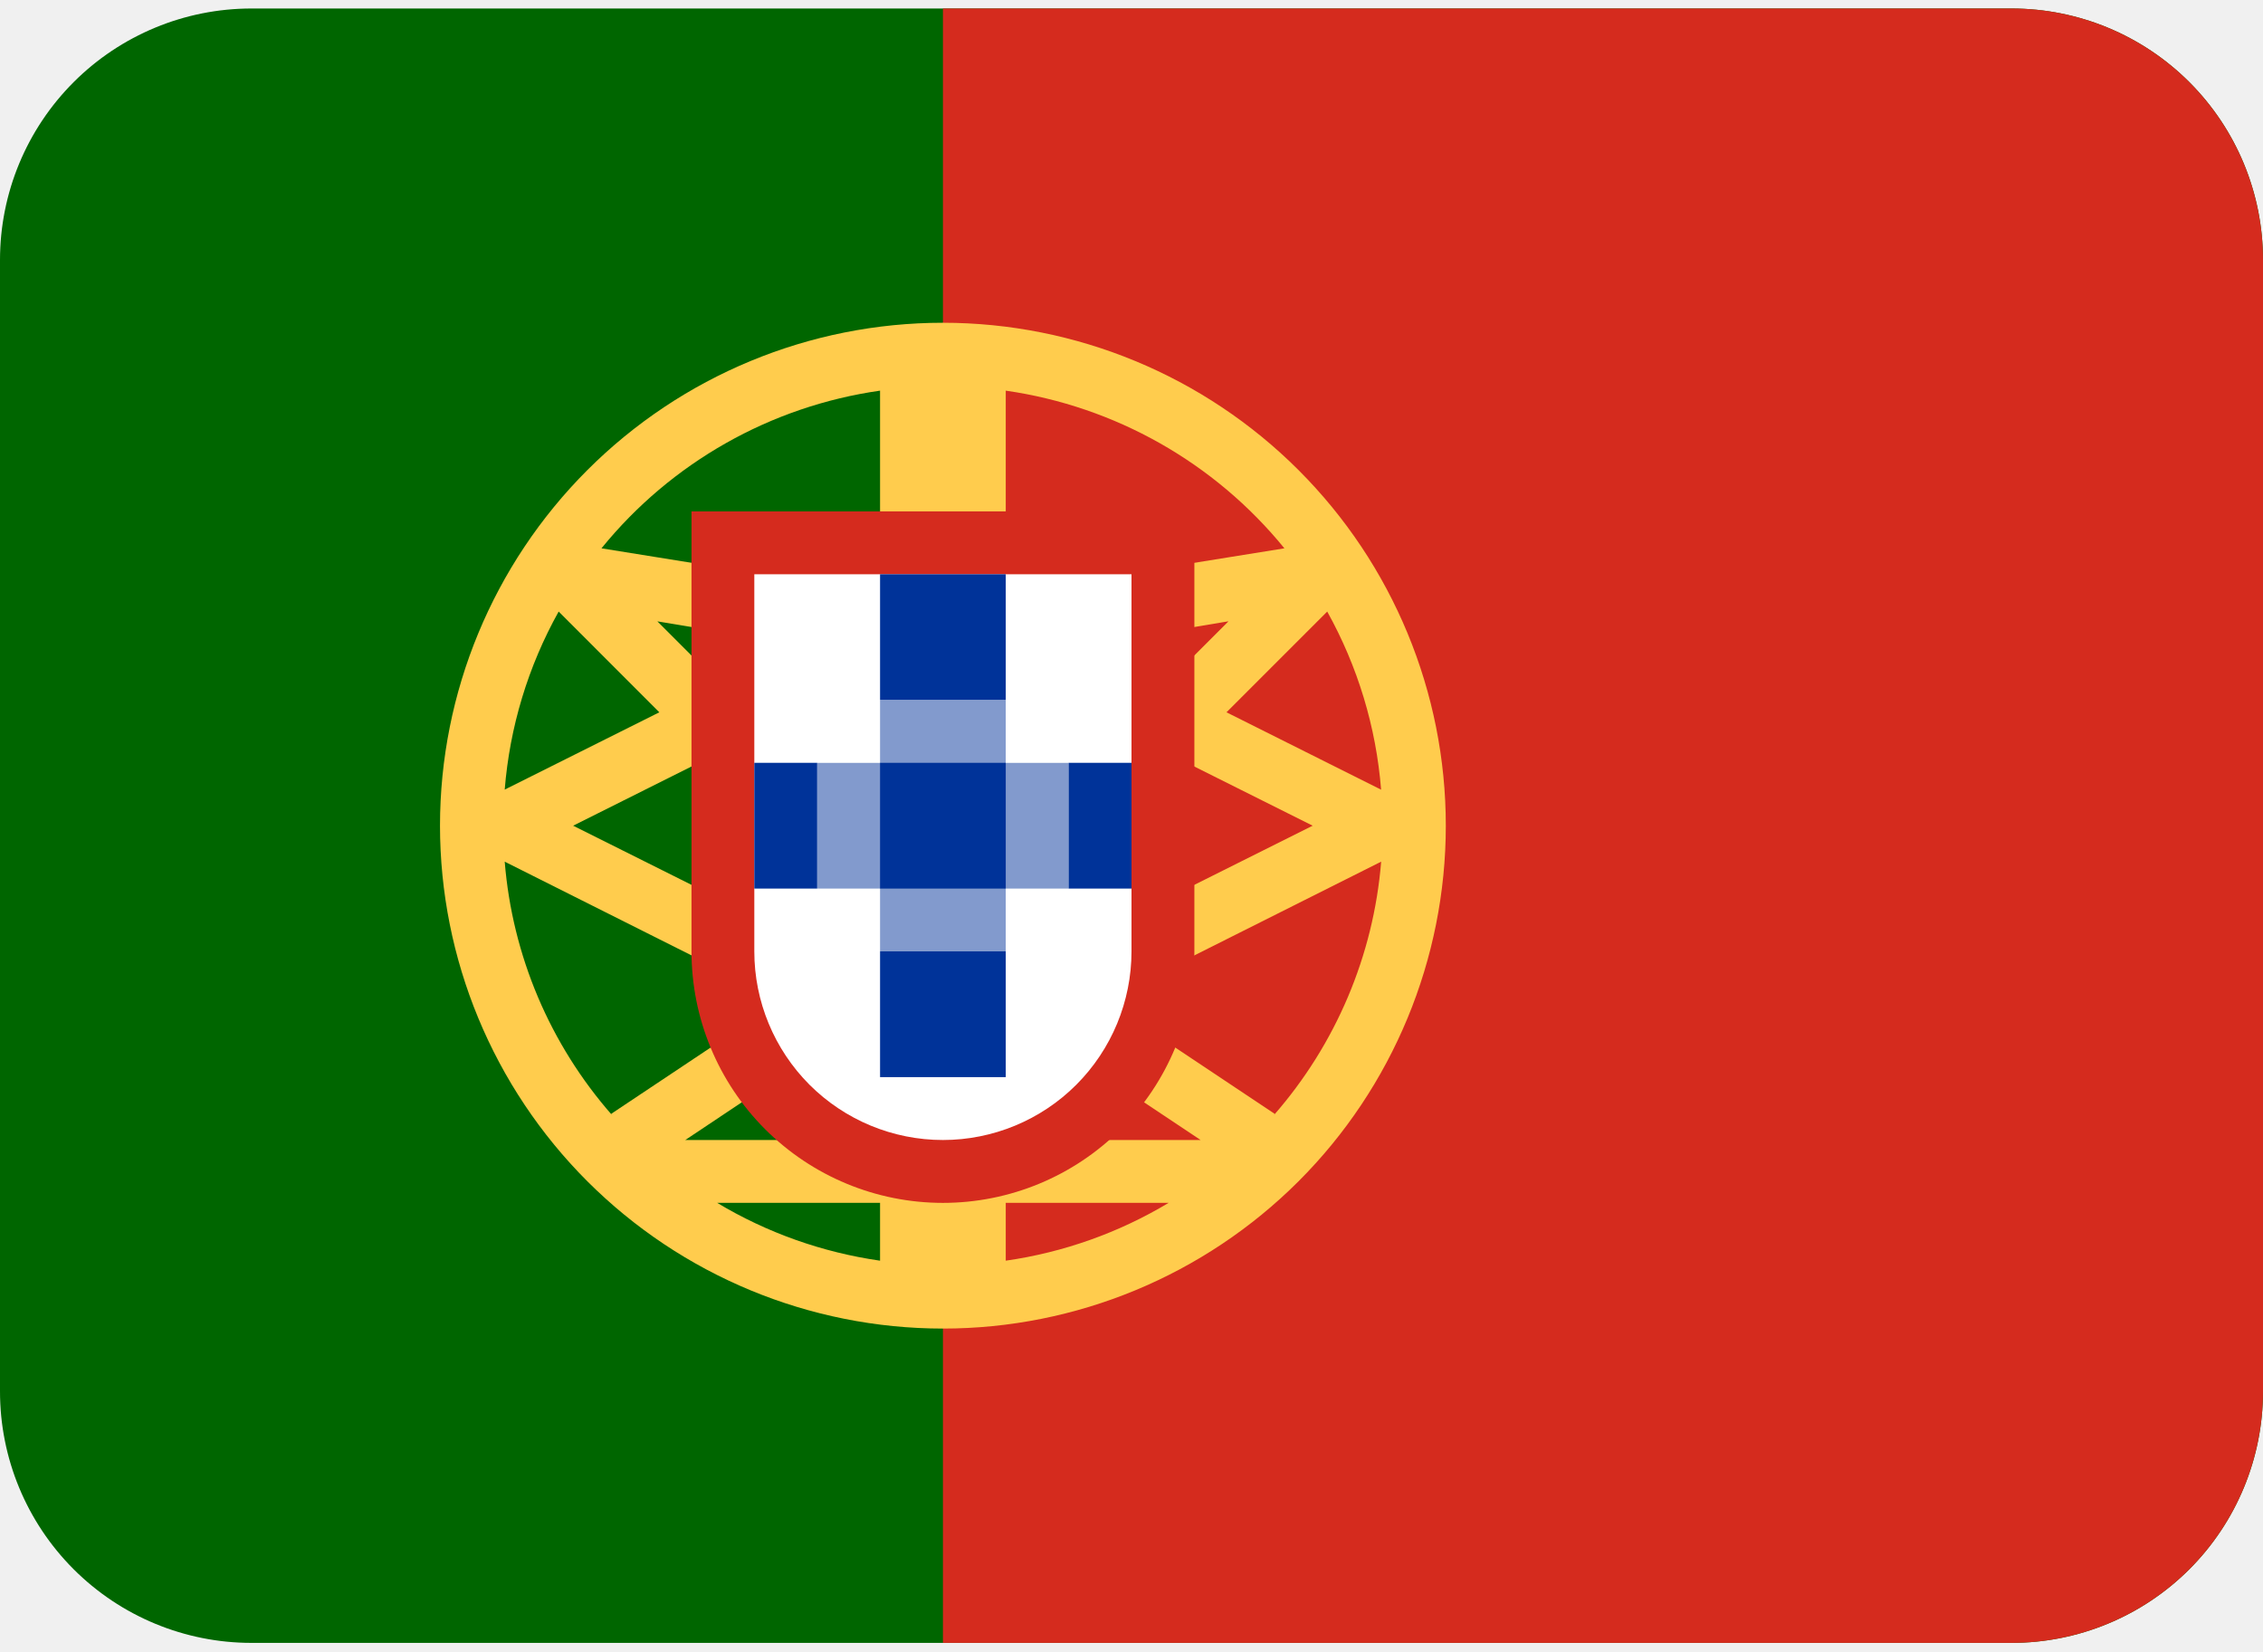
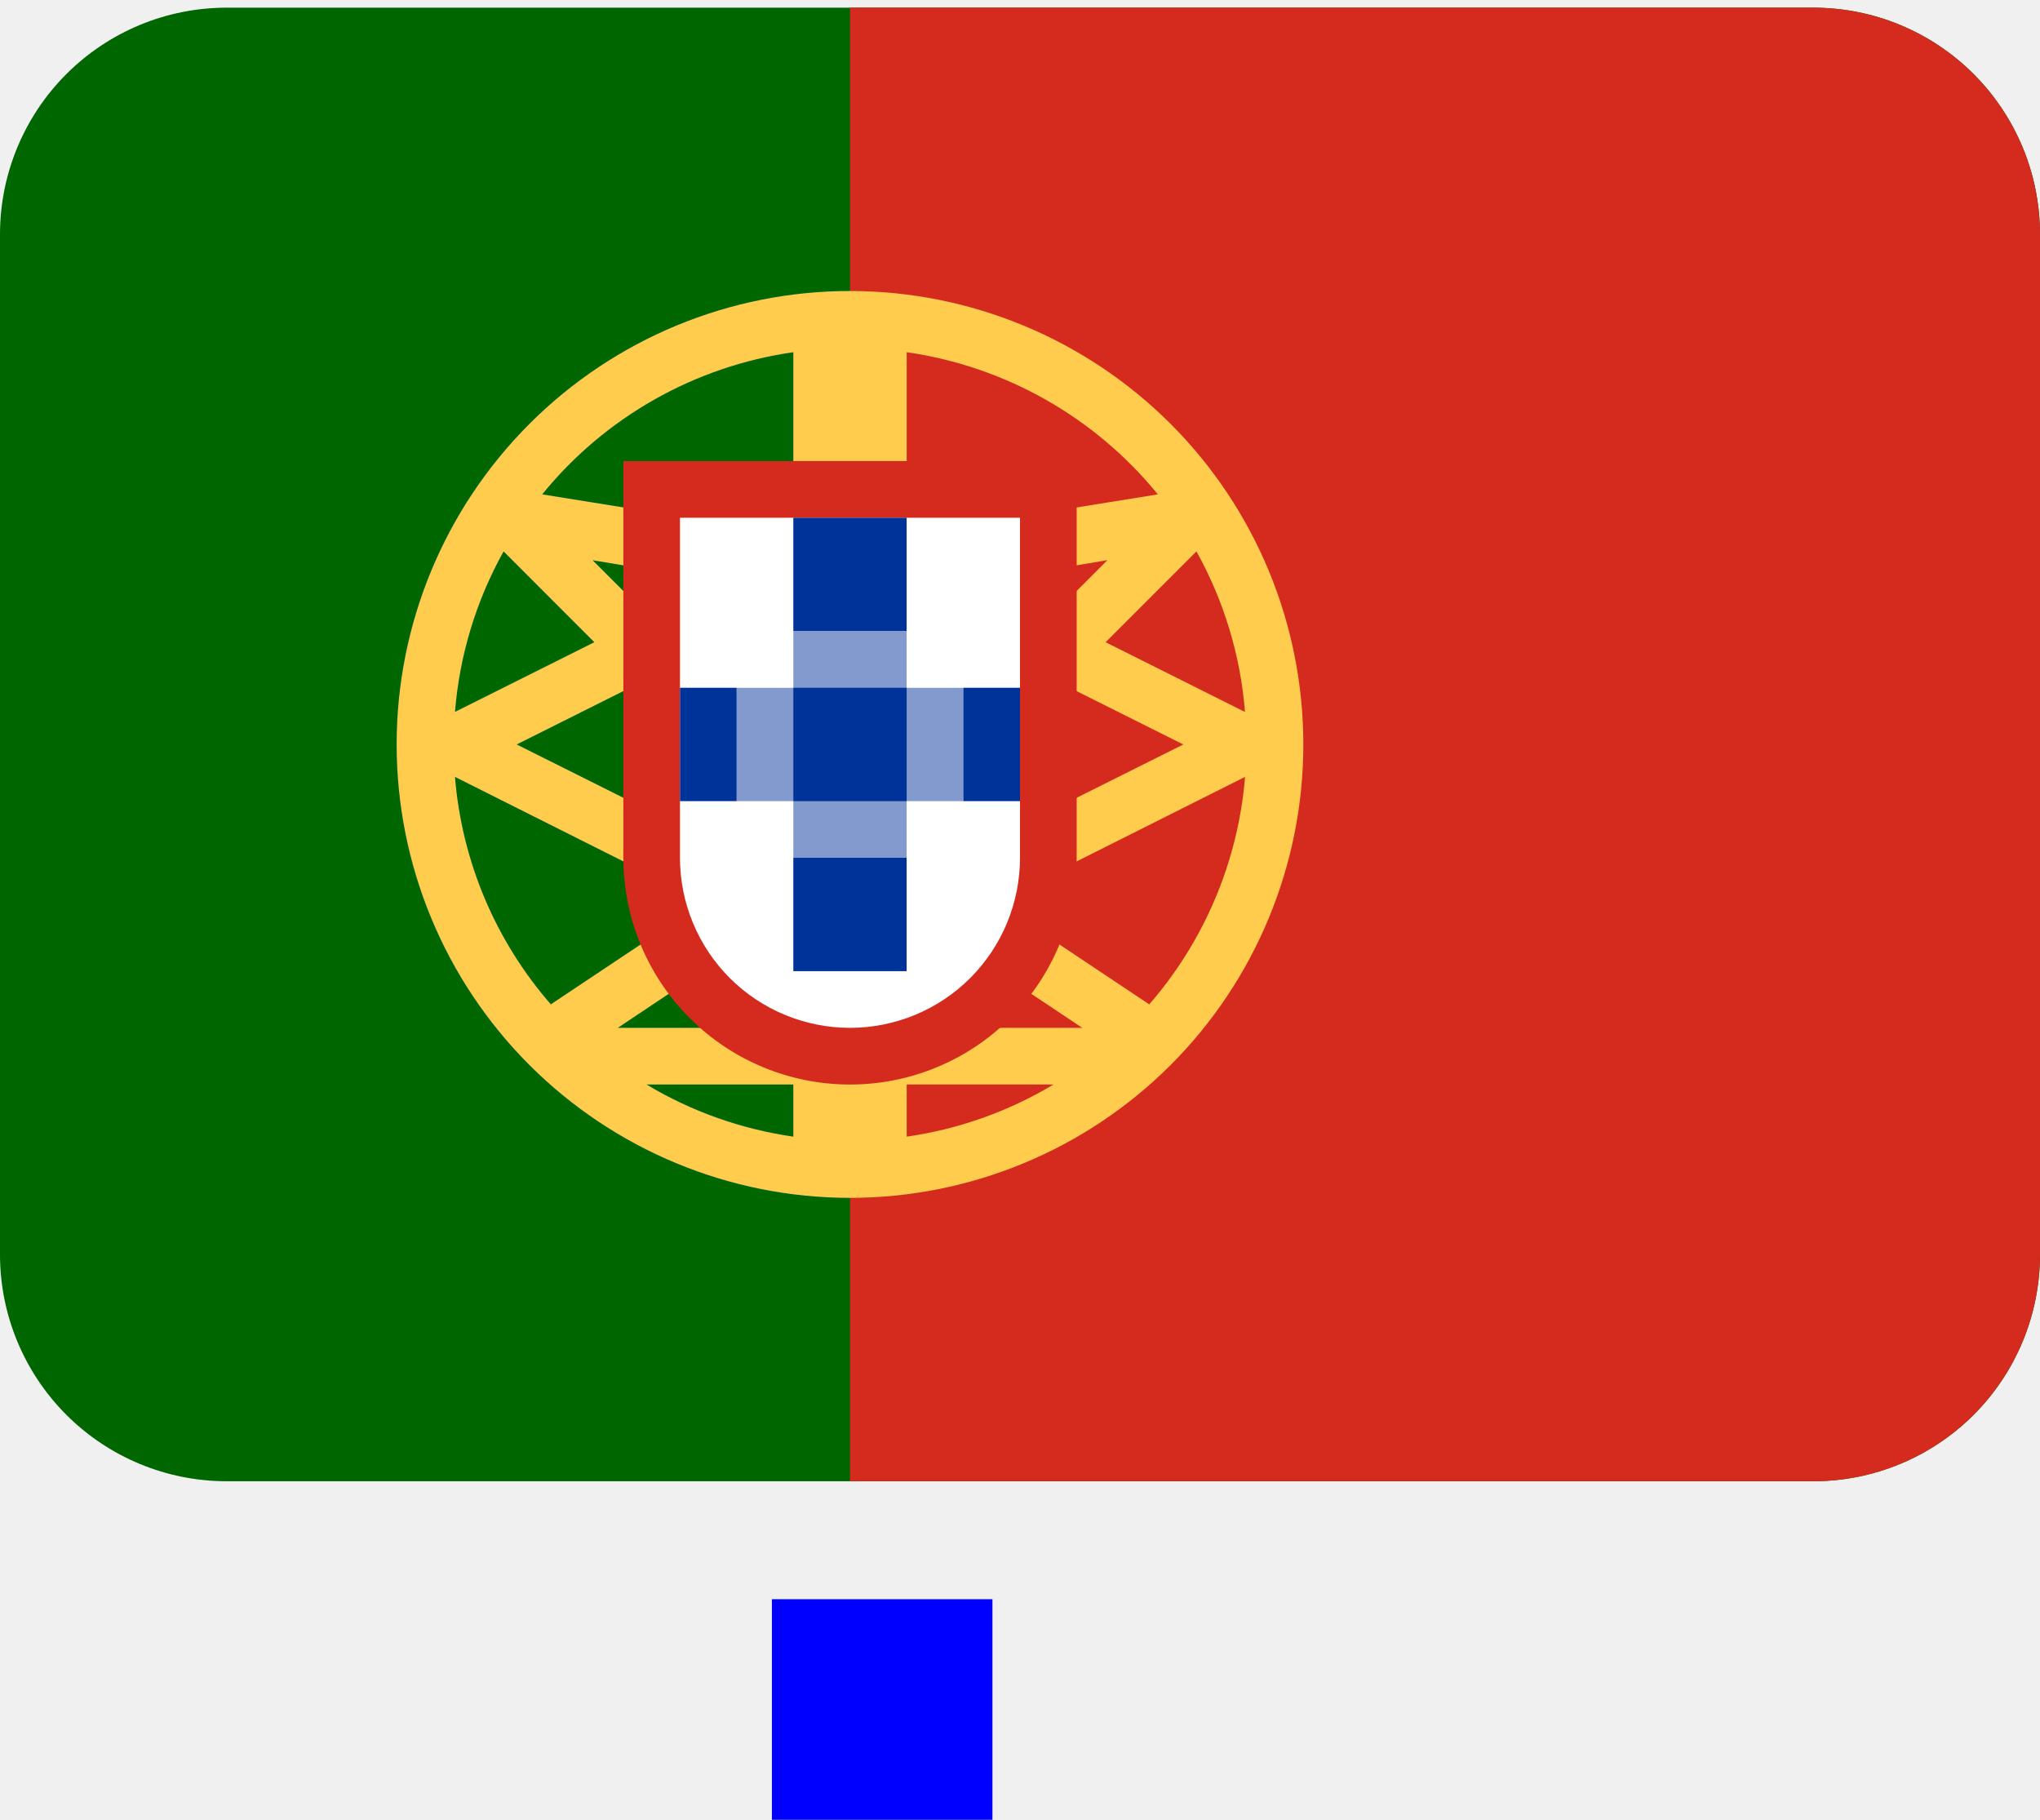
- <svg xmlns="http://www.w3.org/2000/svg" width="37" height="27" viewBox="0 0 37 27" fill="none">
-   <g clip-path="url(#clip0_957_493)">
+ <svg xmlns="http://www.w3.org/2000/svg" width="37" height="33" viewBox="0 0 37 33" fill="none">
+   <g clip-path="url(#clip0_971_470)">
    <path d="M37 22.75C37 23.84 36.567 24.886 35.796 25.657C35.025 26.428 33.979 26.861 32.889 26.861H4.111C3.021 26.861 1.975 26.428 1.204 25.657C0.433 24.886 0 23.84 0 22.75V4.25C0 3.159 0.433 2.114 1.204 1.343C1.975 0.572 3.021 0.139 4.111 0.139H32.889C33.979 0.139 35.025 0.572 35.796 1.343C36.567 2.114 37 3.159 37 4.25V22.75Z" fill="#006600" />
    <path d="M32.889 0.139H15.417V26.861H32.889C33.979 26.861 35.025 26.428 35.796 25.657C36.567 24.886 37 23.84 37 22.75V4.25C37 3.159 36.567 2.114 35.796 1.343C35.025 0.572 33.979 0.139 32.889 0.139Z" fill="#D52B1E" />
-     <path d="M15.417 5.277C13.236 5.277 11.145 6.144 9.603 7.686C8.061 9.228 7.194 11.319 7.194 13.5C7.194 15.68 8.061 17.772 9.603 19.314C11.145 20.855 13.236 21.722 15.417 21.722C17.597 21.722 19.689 20.855 21.231 19.314C22.773 17.772 23.639 15.68 23.639 13.5C23.639 11.319 22.773 9.228 21.231 7.686C19.689 6.144 17.597 5.277 15.417 5.277ZM9.134 9.999L10.78 11.646L8.252 12.91C8.334 11.887 8.634 10.895 9.134 9.999ZM8.252 14.088L12.774 16.357L9.993 18.211L10.008 18.233C8.992 17.076 8.376 15.623 8.252 14.088ZM14.389 20.612C13.447 20.477 12.541 20.156 11.725 19.666H14.389V20.612ZM14.389 18.639H11.204L14.389 16.515V18.639ZM14.389 15.28L13.765 15.696L9.371 13.5L11.546 12.412L14.389 15.254V15.28ZM14.389 13.801L10.748 10.159L14.389 10.766V13.801ZM14.389 9.698L9.834 8.965C10.973 7.563 12.6 6.642 14.389 6.387V9.698ZM21.7 9.999C22.199 10.895 22.5 11.888 22.581 12.911L20.053 11.646L21.7 9.999ZM16.444 6.387C18.233 6.644 19.859 7.564 21 8.965L16.444 9.698V6.387ZM16.444 10.766L20.086 10.158L16.444 13.801V10.766ZM16.444 15.254L19.286 12.412L21.462 13.5L17.069 15.696L16.444 15.28V15.254ZM16.444 20.612V19.666H19.108C18.292 20.156 17.387 20.477 16.444 20.612ZM16.444 18.639V16.515L19.63 18.639H16.444ZM20.827 18.233L20.841 18.211L18.06 16.357L22.582 14.088C22.457 15.622 21.841 17.075 20.827 18.233Z" fill="#FFCC4D" />
+     <path d="M15.417 5.277C13.236 5.277 11.145 6.144 9.603 7.686C8.061 9.228 7.194 11.319 7.194 13.5C7.194 15.68 8.061 17.772 9.603 19.314C11.145 20.855 13.236 21.722 15.417 21.722C17.597 21.722 19.689 20.855 21.231 19.314C22.773 17.772 23.639 15.68 23.639 13.5C23.639 11.319 22.773 9.228 21.231 7.686C19.689 6.144 17.597 5.277 15.417 5.277ZM9.134 9.999L10.78 11.646L8.252 12.91C8.334 11.887 8.634 10.895 9.134 9.999ZM8.252 14.088L12.774 16.357L9.993 18.211L10.008 18.233C8.992 17.076 8.376 15.623 8.252 14.088ZM14.389 20.612C13.447 20.477 12.541 20.156 11.725 19.666H14.389V20.612ZM14.389 18.639H11.204L14.389 16.515V18.639ZM14.389 15.28L13.765 15.696L9.371 13.5L11.546 12.412L14.389 15.254V15.28ZM14.389 13.801L10.748 10.159L14.389 10.766V13.801ZM14.389 9.698L9.834 8.965C10.973 7.563 12.6 6.642 14.389 6.387V9.698ZM21.7 9.999C22.199 10.895 22.5 11.888 22.581 12.911L20.053 11.646L21.7 9.999ZM16.445 6.387C18.233 6.644 19.859 7.564 21 8.965L16.445 9.698V6.387ZM16.445 10.766L20.086 10.158L16.445 13.801V10.766ZM16.445 15.254L19.286 12.412L21.462 13.5L17.069 15.696L16.445 15.28V15.254ZM16.445 20.612V19.666H19.108C18.292 20.156 17.387 20.477 16.445 20.612ZM16.445 18.639V16.515L19.63 18.639H16.445ZM20.827 18.233L20.841 18.211L18.06 16.357L22.582 14.088C22.457 15.622 21.841 17.075 20.827 18.233Z" fill="#FFCC4D" />
    <path d="M11.306 8.361V15.556C11.306 16.646 11.739 17.692 12.51 18.463C13.281 19.234 14.326 19.667 15.417 19.667C16.507 19.667 17.553 19.234 18.324 18.463C19.095 17.692 19.528 16.646 19.528 15.556V8.361H11.306Z" fill="#D52B1E" />
    <path d="M12.333 9.389V15.555C12.333 16.373 12.658 17.157 13.236 17.736C13.815 18.314 14.599 18.639 15.417 18.639C16.234 18.639 17.019 18.314 17.597 17.736C18.175 17.157 18.5 16.373 18.5 15.555V9.389H12.333Z" fill="white" />
    <path d="M13.361 12.473H17.472V14.528H13.361V12.473Z" fill="#829ACD" />
    <path d="M14.389 11.445H16.444V15.556H14.389V11.445Z" fill="#829ACD" />
    <path d="M12.333 12.472H13.361V14.528H12.333V12.472ZM14.389 12.472H16.444V14.528H14.389V12.472ZM17.472 12.472H18.5V14.528H17.472V12.472ZM14.389 15.555H16.444V17.611H14.389V15.555ZM14.389 9.389H16.444V11.444H14.389V9.389Z" fill="#003399" />
  </g>
+   <rect x="14" y="29" width="4" height="4" fill="#0000FF" />
  <defs>
-     <clipPath id="clip0_957_493">
+     <clipPath id="clip0_971_470">
      <rect width="37" height="27" fill="white" />
    </clipPath>
  </defs>
</svg>
